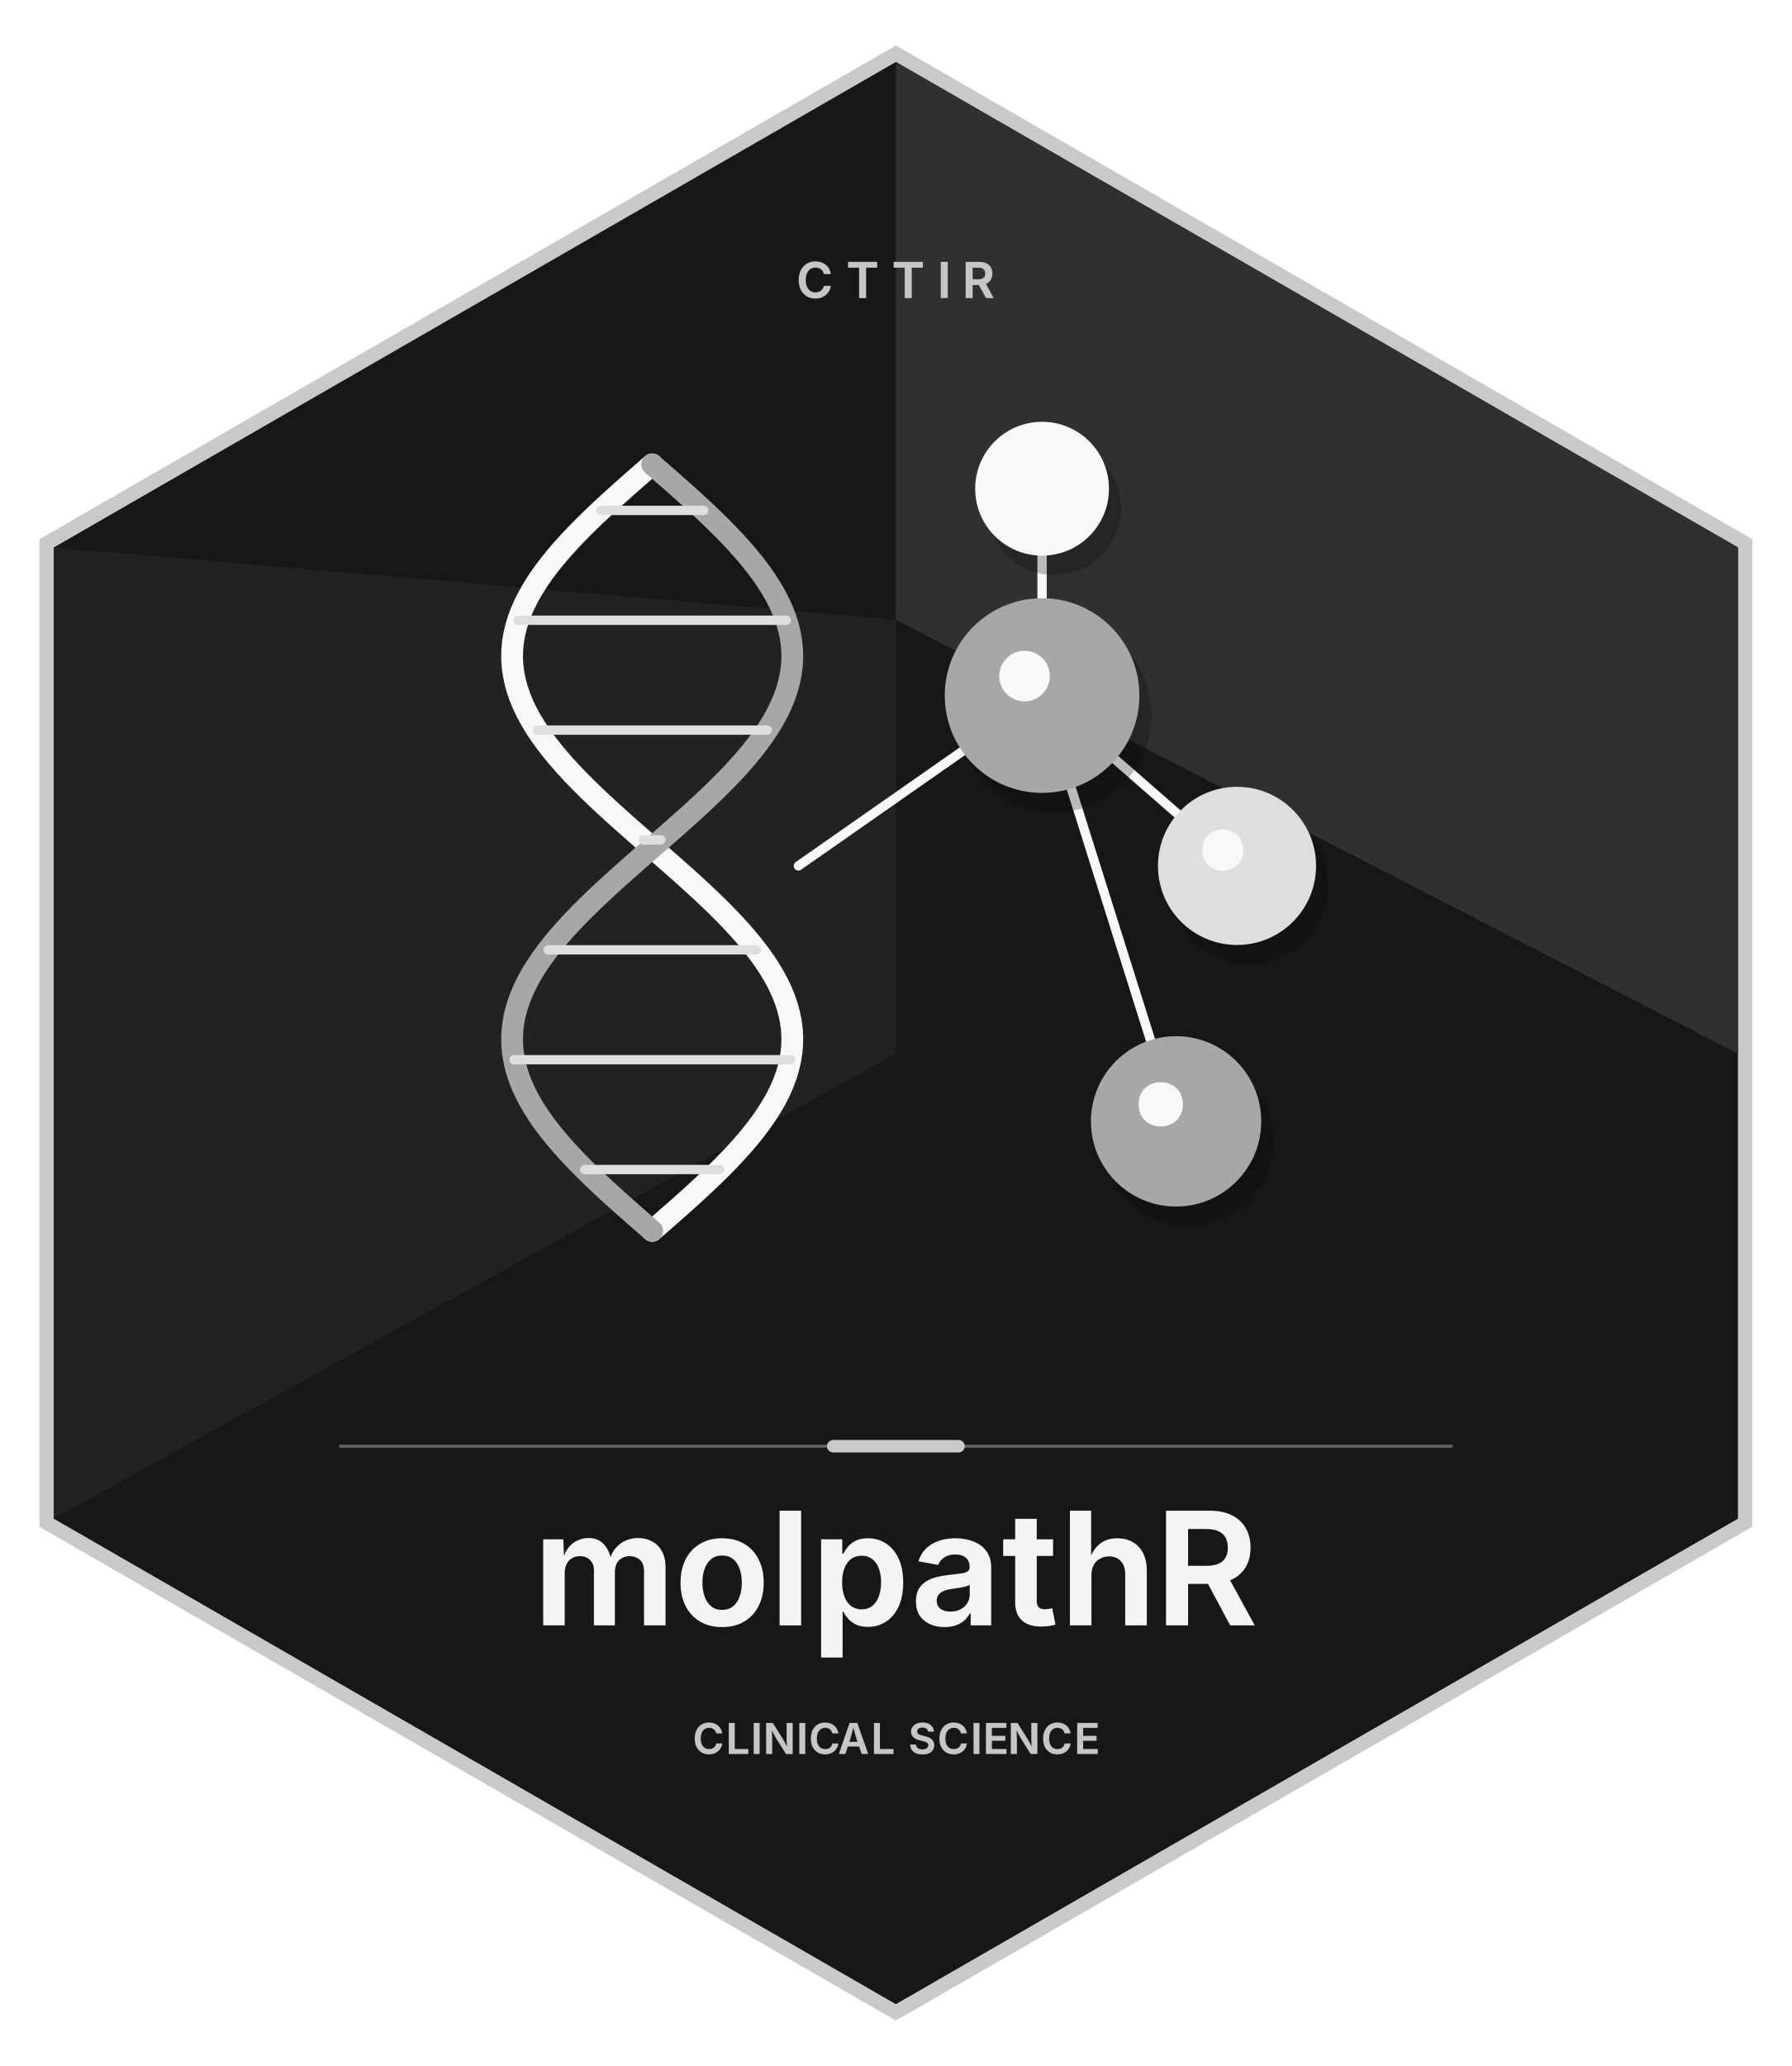
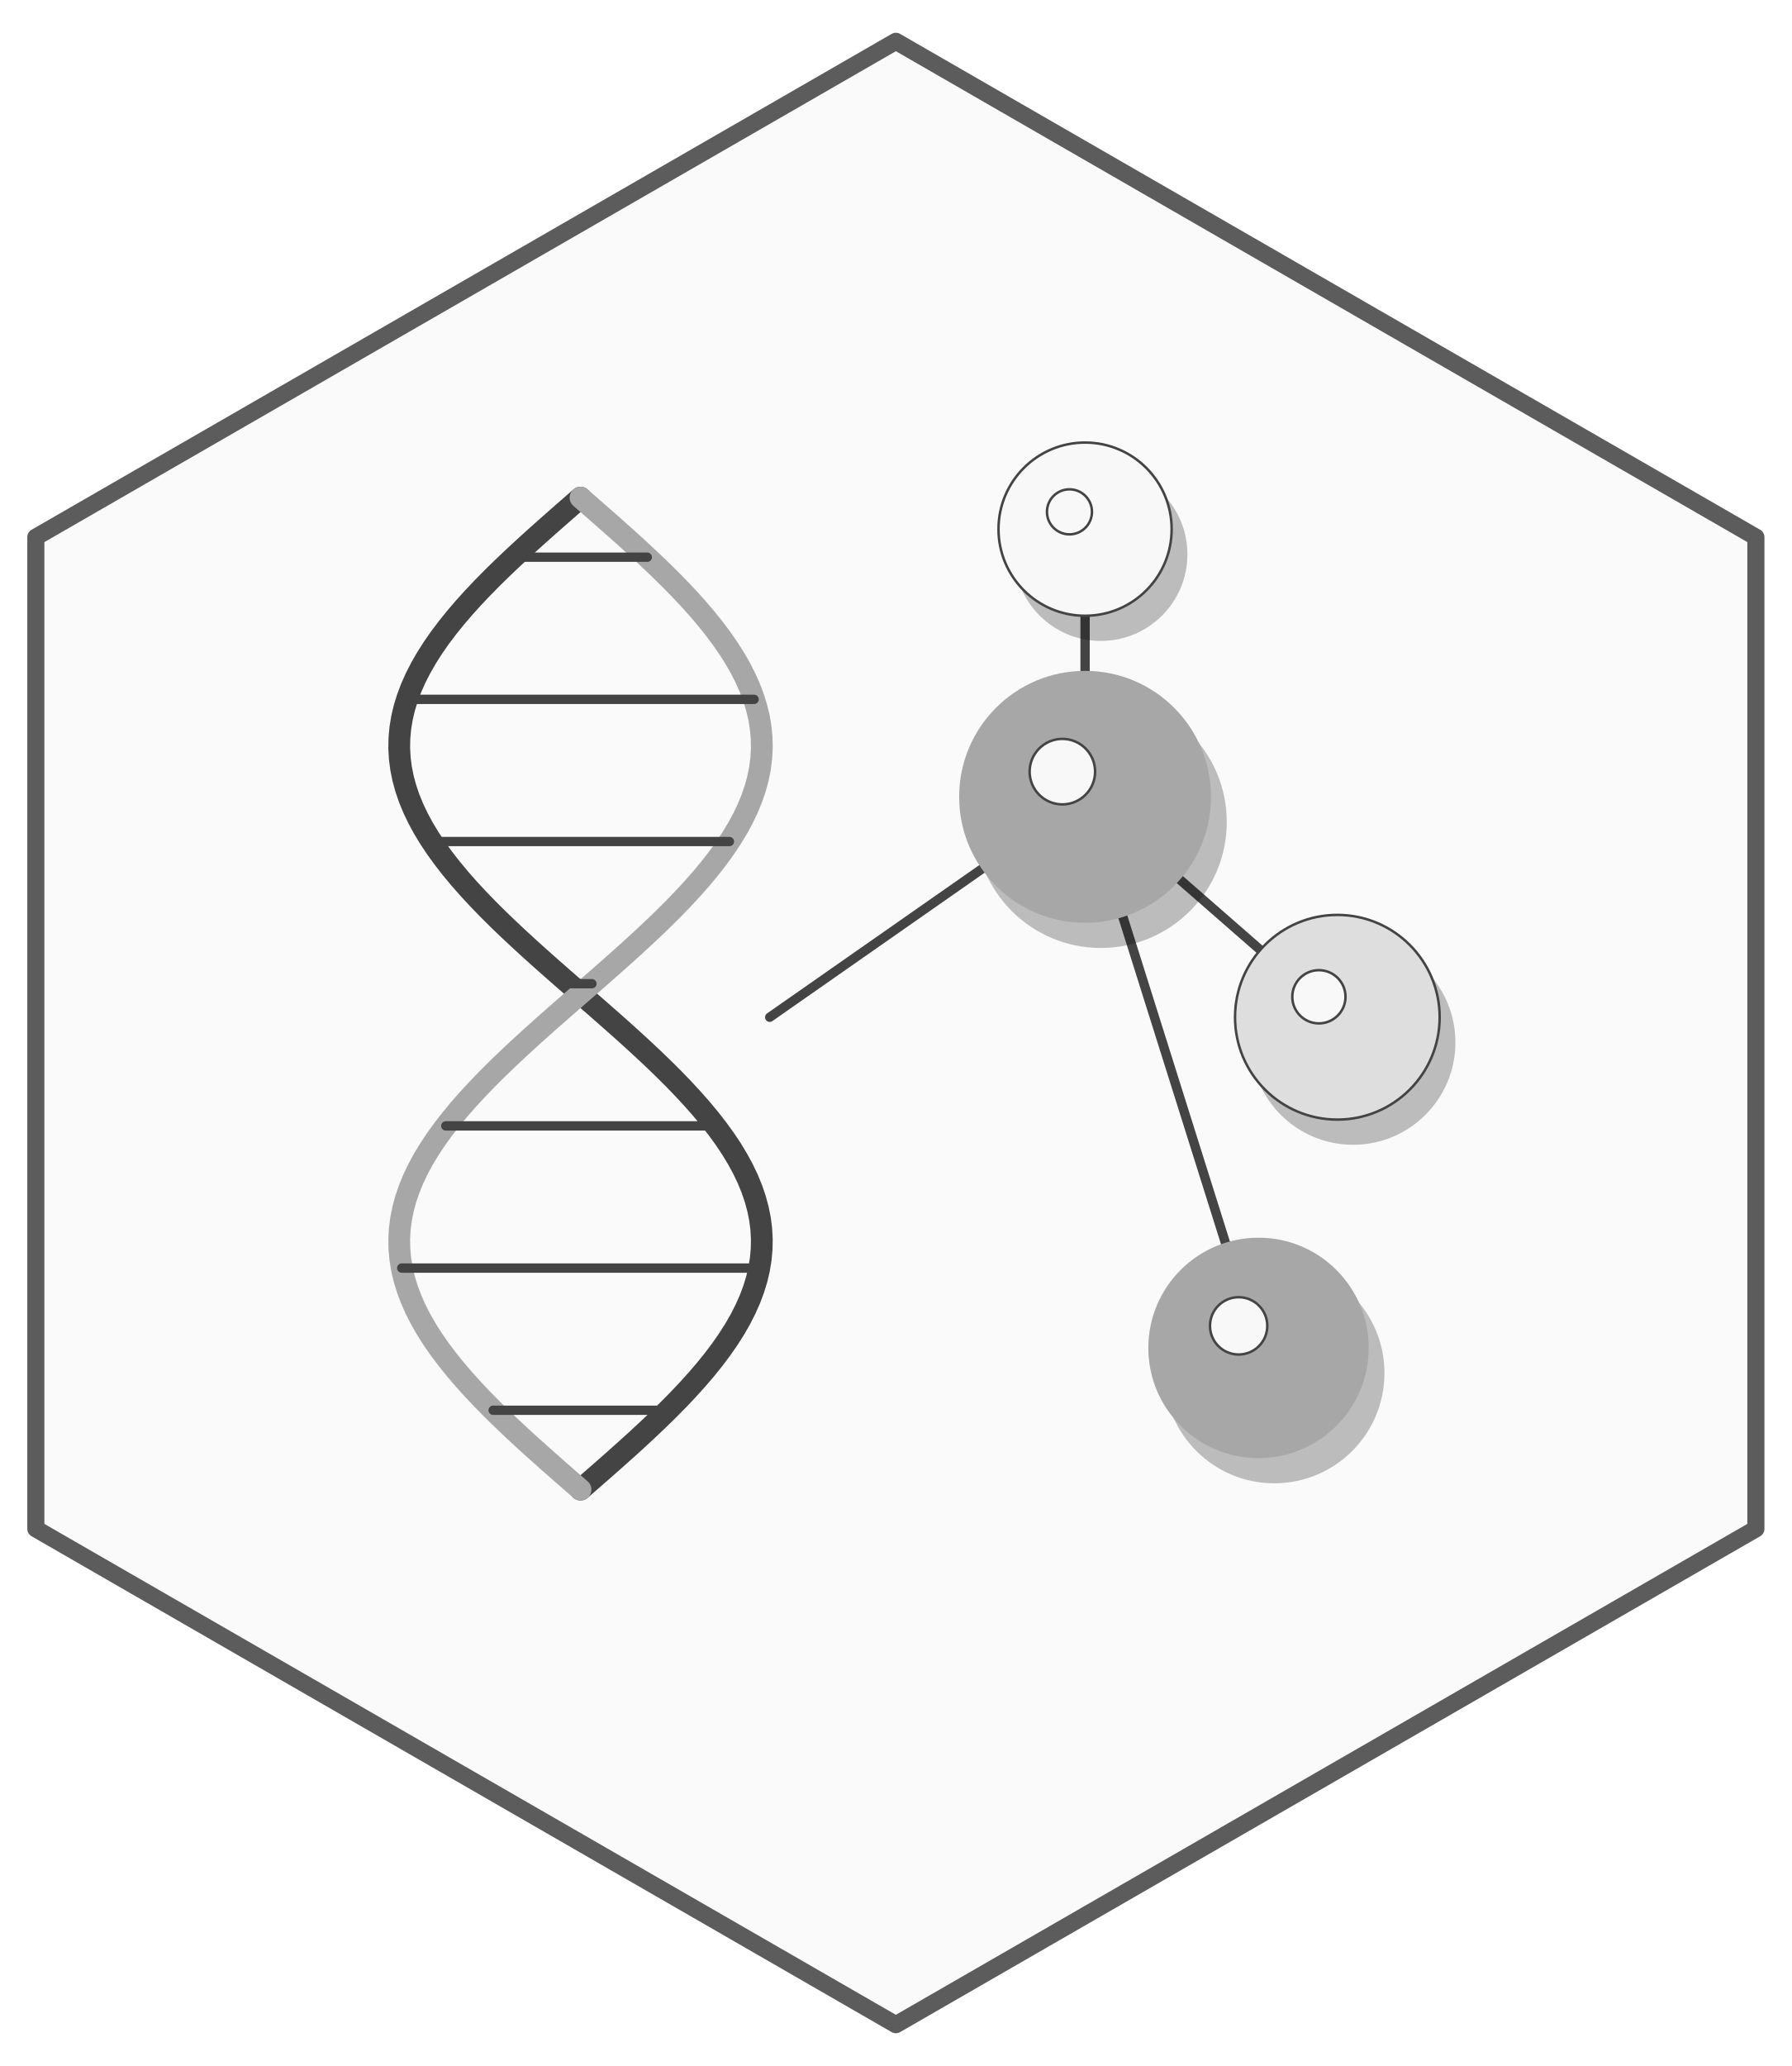
- <svg xmlns="http://www.w3.org/2000/svg" xmlns:xlink="http://www.w3.org/1999/xlink" width="432" height="498" viewBox="0 0 432 498">
-   <defs>
-     <g>
-       <g id="glyph-0-0">
-         <path d="M 4.594 0.125 C 3.832 0.125 3.145 -0.051 2.531 -0.406 C 1.926 -0.758 1.445 -1.27 1.094 -1.938 C 0.75 -2.613 0.578 -3.422 0.578 -4.359 C 0.578 -5.305 0.754 -6.113 1.109 -6.781 C 1.461 -7.445 1.941 -7.957 2.547 -8.312 C 3.148 -8.664 3.832 -8.844 4.594 -8.844 C 5.082 -8.844 5.535 -8.773 5.953 -8.641 C 6.379 -8.504 6.754 -8.301 7.078 -8.031 C 7.41 -7.77 7.68 -7.453 7.891 -7.078 C 8.109 -6.703 8.254 -6.27 8.328 -5.781 L 6.625 -5.781 C 6.582 -6.031 6.504 -6.25 6.391 -6.438 C 6.273 -6.633 6.129 -6.801 5.953 -6.938 C 5.773 -7.07 5.57 -7.176 5.344 -7.25 C 5.125 -7.32 4.891 -7.359 4.641 -7.359 C 4.172 -7.359 3.754 -7.238 3.391 -7 C 3.035 -6.77 2.758 -6.43 2.562 -5.984 C 2.375 -5.547 2.281 -5.004 2.281 -4.359 C 2.281 -3.711 2.379 -3.164 2.578 -2.719 C 2.773 -2.281 3.051 -1.945 3.406 -1.719 C 3.758 -1.488 4.164 -1.375 4.625 -1.375 C 4.883 -1.375 5.125 -1.41 5.344 -1.484 C 5.562 -1.555 5.758 -1.66 5.938 -1.797 C 6.113 -1.93 6.258 -2.094 6.375 -2.281 C 6.5 -2.477 6.586 -2.703 6.641 -2.953 L 8.328 -2.953 C 8.273 -2.535 8.148 -2.141 7.953 -1.766 C 7.766 -1.398 7.508 -1.078 7.188 -0.797 C 6.863 -0.516 6.484 -0.289 6.047 -0.125 C 5.617 0.039 5.133 0.125 4.594 0.125 Z M 4.594 0.125 " />
-       </g>
-       <g id="glyph-0-1">
- </g>
-       <g id="glyph-0-2">
-         <path d="M 0.469 -7.328 L 0.469 -8.734 L 7.5 -8.734 L 7.5 -7.328 L 4.828 -7.328 L 4.828 0 L 3.141 0 L 3.141 -7.328 Z M 0.469 -7.328 " />
-       </g>
-       <g id="glyph-0-3">
-         <path d="M 2.516 -8.734 L 2.516 0 L 0.828 0 L 0.828 -8.734 Z M 2.516 -8.734 " />
-       </g>
-       <g id="glyph-0-4">
-         <path d="M 0.828 0 L 0.828 -8.734 L 4.172 -8.734 C 4.836 -8.734 5.398 -8.613 5.859 -8.375 C 6.316 -8.145 6.664 -7.816 6.906 -7.391 C 7.145 -6.973 7.266 -6.477 7.266 -5.906 C 7.266 -5.344 7.145 -4.852 6.906 -4.438 C 6.664 -4.031 6.312 -3.711 5.844 -3.484 C 5.375 -3.266 4.805 -3.156 4.141 -3.156 L 1.812 -3.156 L 1.812 -4.531 L 3.891 -4.531 C 4.266 -4.531 4.57 -4.582 4.812 -4.688 C 5.062 -4.801 5.242 -4.957 5.359 -5.156 C 5.484 -5.363 5.547 -5.613 5.547 -5.906 C 5.547 -6.219 5.484 -6.477 5.359 -6.688 C 5.242 -6.895 5.062 -7.055 4.812 -7.172 C 4.57 -7.285 4.266 -7.344 3.891 -7.344 L 2.516 -7.344 L 2.516 0 Z M 5.719 0 L 3.594 -3.969 L 5.422 -3.969 L 7.594 0 Z M 5.719 0 " />
-       </g>
-       <g id="glyph-1-0">
-         <path d="M 2.469 0 L 2.469 -20.75 L 7.312 -20.75 L 7.531 -15.672 L 7.156 -15.672 C 7.469 -16.922 7.938 -17.941 8.562 -18.734 C 9.188 -19.523 9.922 -20.109 10.766 -20.484 C 11.609 -20.867 12.484 -21.062 13.391 -21.062 C 14.891 -21.062 16.098 -20.586 17.016 -19.641 C 17.941 -18.703 18.602 -17.281 19 -15.375 L 18.391 -15.375 C 18.68 -16.664 19.176 -17.727 19.875 -18.562 C 20.582 -19.406 21.406 -20.031 22.344 -20.438 C 23.289 -20.852 24.305 -21.062 25.391 -21.062 C 26.629 -21.062 27.75 -20.785 28.75 -20.234 C 29.75 -19.691 30.535 -18.895 31.109 -17.844 C 31.68 -16.789 31.969 -15.504 31.969 -13.984 L 31.969 0 L 26.781 0 L 26.781 -13.078 C 26.781 -14.316 26.441 -15.227 25.766 -15.812 C 25.098 -16.395 24.289 -16.688 23.344 -16.688 C 22.602 -16.688 21.961 -16.523 21.422 -16.203 C 20.879 -15.891 20.461 -15.445 20.172 -14.875 C 19.891 -14.312 19.75 -13.648 19.75 -12.891 L 19.75 0 L 14.703 0 L 14.703 -13.266 C 14.703 -14.305 14.391 -15.133 13.766 -15.75 C 13.141 -16.375 12.332 -16.688 11.344 -16.688 C 10.656 -16.688 10.031 -16.531 9.469 -16.219 C 8.914 -15.906 8.473 -15.445 8.141 -14.844 C 7.816 -14.25 7.656 -13.516 7.656 -12.641 L 7.656 0 Z M 2.469 0 " />
-       </g>
-       <g id="glyph-1-1">
-         <path d="M 11.609 0.406 C 9.555 0.406 7.781 -0.035 6.281 -0.922 C 4.781 -1.816 3.617 -3.066 2.797 -4.672 C 1.984 -6.285 1.578 -8.156 1.578 -10.281 C 1.578 -12.414 1.984 -14.289 2.797 -15.906 C 3.617 -17.52 4.781 -18.77 6.281 -19.656 C 7.781 -20.551 9.555 -21 11.609 -21 C 13.672 -21 15.445 -20.551 16.938 -19.656 C 18.438 -18.77 19.594 -17.52 20.406 -15.906 C 21.227 -14.289 21.641 -12.414 21.641 -10.281 C 21.641 -8.156 21.227 -6.285 20.406 -4.672 C 19.594 -3.066 18.438 -1.816 16.938 -0.922 C 15.445 -0.035 13.672 0.406 11.609 0.406 Z M 11.609 -3.734 C 12.66 -3.734 13.539 -4.02 14.25 -4.594 C 14.957 -5.176 15.484 -5.961 15.828 -6.953 C 16.18 -7.941 16.359 -9.055 16.359 -10.297 C 16.359 -11.535 16.18 -12.648 15.828 -13.641 C 15.484 -14.629 14.957 -15.41 14.25 -15.984 C 13.539 -16.555 12.66 -16.844 11.609 -16.844 C 10.547 -16.844 9.664 -16.555 8.969 -15.984 C 8.27 -15.41 7.742 -14.629 7.391 -13.641 C 7.035 -12.66 6.859 -11.547 6.859 -10.297 C 6.859 -9.055 7.035 -7.941 7.391 -6.953 C 7.742 -5.961 8.27 -5.176 8.969 -4.594 C 9.664 -4.02 10.547 -3.734 11.609 -3.734 Z M 11.609 -3.734 " />
-       </g>
-       <g id="glyph-1-2">
-         <path d="M 7.656 -27.641 L 7.656 0 L 2.469 0 L 2.469 -27.641 Z M 7.656 -27.641 " />
-       </g>
-       <g id="glyph-1-3">
-         <path d="M 2.469 7.75 L 2.469 -20.75 L 7.578 -20.75 L 7.578 -17.281 L 7.844 -17.281 C 8.094 -17.812 8.453 -18.363 8.922 -18.938 C 9.391 -19.508 10.016 -19.992 10.797 -20.391 C 11.578 -20.797 12.57 -21 13.781 -21 C 15.352 -21 16.773 -20.598 18.047 -19.797 C 19.328 -18.992 20.348 -17.801 21.109 -16.219 C 21.879 -14.633 22.266 -12.672 22.266 -10.328 C 22.266 -8.047 21.895 -6.109 21.156 -4.516 C 20.414 -2.93 19.398 -1.723 18.109 -0.891 C 16.828 -0.055 15.375 0.359 13.75 0.359 C 12.602 0.359 11.633 0.164 10.844 -0.219 C 10.062 -0.613 9.43 -1.094 8.953 -1.656 C 8.473 -2.219 8.102 -2.766 7.844 -3.297 L 7.656 -3.297 L 7.656 7.75 Z M 12.25 -3.859 C 13.27 -3.859 14.125 -4.133 14.812 -4.688 C 15.508 -5.25 16.035 -6.02 16.391 -7 C 16.754 -7.988 16.938 -9.109 16.938 -10.359 C 16.938 -11.609 16.758 -12.719 16.406 -13.688 C 16.062 -14.656 15.535 -15.414 14.828 -15.969 C 14.129 -16.52 13.27 -16.797 12.25 -16.797 C 11.25 -16.797 10.395 -16.531 9.688 -16 C 8.988 -15.469 8.457 -14.723 8.094 -13.766 C 7.727 -12.805 7.547 -11.672 7.547 -10.359 C 7.547 -9.055 7.727 -7.922 8.094 -6.953 C 8.457 -5.984 8.992 -5.223 9.703 -4.672 C 10.41 -4.129 11.258 -3.859 12.25 -3.859 Z M 12.25 -3.859 " />
-       </g>
-       <g id="glyph-1-4">
-         <path d="M 8.25 0.406 C 6.945 0.406 5.77 0.172 4.719 -0.297 C 3.664 -0.766 2.836 -1.457 2.234 -2.375 C 1.641 -3.301 1.344 -4.445 1.344 -5.812 C 1.344 -6.988 1.555 -7.957 1.984 -8.719 C 2.422 -9.488 3.008 -10.109 3.75 -10.578 C 4.488 -11.047 5.328 -11.395 6.266 -11.625 C 7.211 -11.863 8.191 -12.039 9.203 -12.156 C 10.398 -12.281 11.367 -12.395 12.109 -12.5 C 12.859 -12.602 13.406 -12.766 13.75 -12.984 C 14.102 -13.211 14.281 -13.555 14.281 -14.016 L 14.281 -14.109 C 14.281 -14.734 14.145 -15.27 13.875 -15.719 C 13.613 -16.164 13.227 -16.504 12.719 -16.734 C 12.219 -16.973 11.594 -17.094 10.844 -17.094 C 10.082 -17.094 9.422 -16.973 8.859 -16.734 C 8.305 -16.504 7.848 -16.195 7.484 -15.812 C 7.129 -15.438 6.875 -15.023 6.719 -14.578 L 1.938 -15.453 C 2.312 -16.68 2.922 -17.703 3.766 -18.516 C 4.609 -19.336 5.629 -19.957 6.828 -20.375 C 8.035 -20.789 9.375 -21 10.844 -21 C 11.883 -21 12.914 -20.875 13.938 -20.625 C 14.957 -20.383 15.883 -19.988 16.719 -19.438 C 17.562 -18.883 18.234 -18.156 18.734 -17.25 C 19.234 -16.352 19.484 -15.242 19.484 -13.922 L 19.484 0 L 14.531 0 L 14.531 -2.875 L 14.344 -2.875 C 14.02 -2.258 13.582 -1.703 13.031 -1.203 C 12.477 -0.711 11.805 -0.32 11.016 -0.031 C 10.223 0.258 9.301 0.406 8.25 0.406 Z M 9.672 -3.328 C 10.609 -3.328 11.422 -3.508 12.109 -3.875 C 12.805 -4.25 13.348 -4.75 13.734 -5.375 C 14.117 -6 14.312 -6.68 14.312 -7.422 L 14.312 -9.781 C 14.145 -9.656 13.883 -9.539 13.531 -9.438 C 13.176 -9.332 12.781 -9.238 12.344 -9.156 C 11.914 -9.07 11.488 -9 11.062 -8.938 C 10.633 -8.875 10.27 -8.828 9.969 -8.797 C 9.258 -8.691 8.633 -8.531 8.094 -8.312 C 7.551 -8.094 7.125 -7.789 6.812 -7.406 C 6.5 -7.02 6.344 -6.523 6.344 -5.922 C 6.344 -5.359 6.484 -4.883 6.766 -4.5 C 7.055 -4.113 7.453 -3.82 7.953 -3.625 C 8.453 -3.426 9.023 -3.328 9.672 -3.328 Z M 9.672 -3.328 " />
-       </g>
-       <g id="glyph-1-5">
-         <path d="M 12.406 -20.75 L 12.406 -16.734 L 0.375 -16.734 L 0.375 -20.75 Z M 3.266 -25.688 L 8.469 -25.688 L 8.469 -5.953 C 8.469 -5.254 8.617 -4.734 8.922 -4.391 C 9.234 -4.055 9.742 -3.891 10.453 -3.891 C 10.66 -3.891 10.953 -3.914 11.328 -3.969 C 11.703 -4.031 11.992 -4.086 12.203 -4.141 L 12.984 -0.188 C 12.398 -0.008 11.816 0.109 11.234 0.172 C 10.66 0.242 10.109 0.281 9.578 0.281 C 7.535 0.281 5.973 -0.211 4.891 -1.203 C 3.805 -2.203 3.266 -3.641 3.266 -5.516 Z M 3.266 -25.688 " />
-       </g>
-       <g id="glyph-1-6">
-         <path d="M 7.656 -12.078 L 7.656 0 L 2.469 0 L 2.469 -27.641 L 7.578 -27.641 L 7.578 -15.594 L 7.109 -15.594 C 7.66 -17.352 8.492 -18.691 9.609 -19.609 C 10.734 -20.535 12.156 -21 13.875 -21 C 15.312 -21 16.562 -20.691 17.625 -20.078 C 18.688 -19.461 19.516 -18.57 20.109 -17.406 C 20.703 -16.238 21 -14.832 21 -13.188 L 21 0 L 15.797 0 L 15.797 -12.344 C 15.797 -13.676 15.445 -14.723 14.75 -15.484 C 14.062 -16.242 13.109 -16.625 11.891 -16.625 C 11.078 -16.625 10.348 -16.441 9.703 -16.078 C 9.055 -15.723 8.551 -15.207 8.188 -14.531 C 7.832 -13.863 7.656 -13.047 7.656 -12.078 Z M 7.656 -12.078 " />
-       </g>
-       <g id="glyph-1-7">
-         <path d="M 2.641 0 L 2.641 -27.641 L 13.219 -27.641 C 15.312 -27.641 17.086 -27.27 18.547 -26.531 C 20.016 -25.789 21.125 -24.75 21.875 -23.406 C 22.633 -22.07 23.016 -20.508 23.016 -18.719 C 23.016 -16.926 22.629 -15.375 21.859 -14.062 C 21.086 -12.758 19.969 -11.754 18.5 -11.047 C 17.031 -10.348 15.227 -10 13.094 -10 L 5.75 -10 L 5.75 -14.359 L 12.328 -14.359 C 13.523 -14.359 14.508 -14.523 15.281 -14.859 C 16.051 -15.191 16.617 -15.68 16.984 -16.328 C 17.359 -16.984 17.547 -17.781 17.547 -18.719 C 17.547 -19.688 17.359 -20.504 16.984 -21.172 C 16.617 -21.836 16.051 -22.348 15.281 -22.703 C 14.508 -23.055 13.516 -23.234 12.297 -23.234 L 7.953 -23.234 L 7.953 0 Z M 18.109 0 L 11.391 -12.562 L 17.156 -12.562 L 24.031 0 Z M 18.109 0 " />
-       </g>
-       <g id="glyph-2-0">
-         <path d="M 3.953 0.094 C 3.285 0.094 2.691 -0.055 2.172 -0.359 C 1.648 -0.66 1.238 -1.098 0.938 -1.672 C 0.645 -2.242 0.5 -2.93 0.5 -3.734 C 0.5 -4.547 0.648 -5.238 0.953 -5.812 C 1.254 -6.395 1.664 -6.836 2.188 -7.141 C 2.707 -7.441 3.297 -7.594 3.953 -7.594 C 4.367 -7.594 4.754 -7.531 5.109 -7.406 C 5.473 -7.289 5.797 -7.117 6.078 -6.891 C 6.359 -6.672 6.586 -6.395 6.766 -6.062 C 6.953 -5.738 7.078 -5.375 7.141 -4.969 L 5.688 -4.969 C 5.645 -5.176 5.57 -5.363 5.469 -5.531 C 5.375 -5.695 5.25 -5.836 5.094 -5.953 C 4.945 -6.066 4.773 -6.156 4.578 -6.219 C 4.391 -6.281 4.191 -6.312 3.984 -6.312 C 3.578 -6.312 3.219 -6.207 2.906 -6 C 2.602 -5.801 2.367 -5.508 2.203 -5.125 C 2.035 -4.75 1.953 -4.285 1.953 -3.734 C 1.953 -3.18 2.035 -2.711 2.203 -2.328 C 2.379 -1.953 2.617 -1.664 2.922 -1.469 C 3.223 -1.281 3.57 -1.188 3.969 -1.188 C 4.188 -1.188 4.391 -1.211 4.578 -1.266 C 4.766 -1.328 4.938 -1.414 5.094 -1.531 C 5.25 -1.645 5.375 -1.785 5.469 -1.953 C 5.57 -2.117 5.645 -2.312 5.688 -2.531 L 7.141 -2.531 C 7.098 -2.176 6.992 -1.836 6.828 -1.516 C 6.66 -1.203 6.438 -0.922 6.156 -0.672 C 5.883 -0.43 5.562 -0.242 5.188 -0.109 C 4.82 0.023 4.41 0.094 3.953 0.094 Z M 3.953 0.094 " />
-       </g>
-       <g id="glyph-2-1">
-         <path d="M 0.719 0 L 0.719 -7.484 L 2.156 -7.484 L 2.156 -1.203 L 5.422 -1.203 L 5.422 0 Z M 0.719 0 " />
-       </g>
-       <g id="glyph-2-2">
-         <path d="M 2.156 -7.484 L 2.156 0 L 0.719 0 L 0.719 -7.484 Z M 2.156 -7.484 " />
-       </g>
-       <g id="glyph-2-3">
-         <path d="M 0.719 0 L 0.719 -7.484 L 2.328 -7.484 L 4.812 -3.531 C 4.926 -3.352 5.039 -3.148 5.156 -2.922 C 5.281 -2.703 5.406 -2.457 5.531 -2.188 C 5.664 -1.914 5.797 -1.609 5.922 -1.266 L 5.781 -1.266 C 5.75 -1.547 5.723 -1.836 5.703 -2.141 C 5.691 -2.453 5.68 -2.742 5.672 -3.016 C 5.66 -3.297 5.656 -3.535 5.656 -3.734 L 5.656 -7.484 L 7.125 -7.484 L 7.125 0 L 5.5 0 L 3.25 -3.578 C 3.102 -3.828 2.961 -4.066 2.828 -4.297 C 2.691 -4.535 2.551 -4.801 2.406 -5.094 C 2.258 -5.395 2.082 -5.75 1.875 -6.156 L 2.062 -6.156 C 2.082 -5.789 2.102 -5.441 2.125 -5.109 C 2.145 -4.785 2.16 -4.488 2.172 -4.219 C 2.18 -3.957 2.188 -3.742 2.188 -3.578 L 2.188 0 Z M 0.719 0 " />
-       </g>
-       <g id="glyph-2-4">
-         <path d="M 0.25 0 L 2.828 -7.484 L 4.703 -7.484 L 7.344 0 L 5.75 0 L 4.484 -3.75 C 4.348 -4.188 4.207 -4.672 4.062 -5.203 C 3.914 -5.734 3.758 -6.32 3.594 -6.969 L 3.906 -6.969 C 3.738 -6.32 3.586 -5.727 3.453 -5.188 C 3.316 -4.656 3.18 -4.176 3.047 -3.75 L 1.828 0 Z M 1.812 -1.797 L 1.812 -2.938 L 5.781 -2.938 L 5.781 -1.797 Z M 1.812 -1.797 " />
-       </g>
-       <g id="glyph-2-5">
- </g>
-       <g id="glyph-2-6">
-         <path d="M 3.406 0.109 C 2.812 0.109 2.297 0.02 1.859 -0.156 C 1.43 -0.344 1.094 -0.613 0.844 -0.969 C 0.602 -1.32 0.473 -1.754 0.453 -2.266 L 1.859 -2.266 C 1.879 -2.004 1.957 -1.785 2.094 -1.609 C 2.227 -1.441 2.406 -1.316 2.625 -1.234 C 2.852 -1.148 3.109 -1.109 3.391 -1.109 C 3.672 -1.109 3.914 -1.148 4.125 -1.234 C 4.344 -1.316 4.516 -1.438 4.641 -1.594 C 4.766 -1.75 4.828 -1.926 4.828 -2.125 C 4.828 -2.312 4.77 -2.461 4.656 -2.578 C 4.551 -2.703 4.398 -2.805 4.203 -2.891 C 4.004 -2.973 3.77 -3.051 3.5 -3.125 L 2.672 -3.328 C 2.035 -3.484 1.539 -3.727 1.188 -4.062 C 0.832 -4.395 0.656 -4.828 0.656 -5.359 C 0.656 -5.805 0.773 -6.195 1.016 -6.531 C 1.254 -6.863 1.582 -7.125 2 -7.312 C 2.426 -7.5 2.906 -7.594 3.438 -7.594 C 3.977 -7.594 4.453 -7.5 4.859 -7.312 C 5.266 -7.125 5.582 -6.863 5.812 -6.531 C 6.039 -6.195 6.16 -5.816 6.172 -5.391 L 4.781 -5.391 C 4.738 -5.703 4.598 -5.941 4.359 -6.109 C 4.117 -6.285 3.801 -6.375 3.406 -6.375 C 3.145 -6.375 2.914 -6.332 2.719 -6.25 C 2.52 -6.176 2.367 -6.066 2.266 -5.922 C 2.172 -5.785 2.125 -5.629 2.125 -5.453 C 2.125 -5.254 2.18 -5.086 2.297 -4.953 C 2.422 -4.828 2.578 -4.723 2.766 -4.641 C 2.953 -4.566 3.148 -4.504 3.359 -4.453 L 4.047 -4.281 C 4.336 -4.219 4.617 -4.129 4.891 -4.016 C 5.16 -3.898 5.395 -3.754 5.594 -3.578 C 5.801 -3.398 5.961 -3.191 6.078 -2.953 C 6.203 -2.711 6.266 -2.43 6.266 -2.109 C 6.266 -1.672 6.148 -1.281 5.922 -0.938 C 5.703 -0.602 5.379 -0.344 4.953 -0.156 C 4.523 0.02 4.008 0.109 3.406 0.109 Z M 3.406 0.109 " />
-       </g>
-       <g id="glyph-2-7">
-         <path d="M 0.719 0 L 0.719 -7.484 L 5.656 -7.484 L 5.656 -6.297 L 2.156 -6.297 L 2.156 -4.375 L 5.391 -4.375 L 5.391 -3.188 L 2.156 -3.188 L 2.156 -1.203 L 5.672 -1.203 L 5.672 0 Z M 0.719 0 " />
-       </g>
-     </g>
-   </defs>
-   <path fill-rule="nonzero" fill="rgb(100%, 100%, 100%)" fill-opacity="1" d="M 216 4.98 L 427.68 126.988 L 427.68 371.012 L 216 493.02 L 4.32 371.012 L 4.32 126.988 Z M 216 4.98 " />
-   <path fill-rule="nonzero" fill="rgb(78.824%, 78.824%, 78.824%)" fill-opacity="1" d="M 216 10.957 L 422.496 129.977 L 422.496 368.023 L 216 487.043 L 9.504 368.023 L 9.504 129.977 Z M 216 10.957 " />
-   <path fill-rule="nonzero" fill="rgb(9.02%, 9.02%, 9.02%)" fill-opacity="1" d="M 216 14.941 L 419.039 131.969 L 419.039 366.031 L 216 483.059 L 12.961 366.031 L 12.961 131.969 Z M 216 14.941 " />
-   <path fill-rule="nonzero" fill="rgb(18.824%, 18.824%, 18.824%)" fill-opacity="1" d="M 216 14.941 L 419.039 131.969 L 419.039 253.98 L 216 149.398 Z M 216 14.941 " />
-   <path fill-rule="nonzero" fill="rgb(13.333%, 13.333%, 13.333%)" fill-opacity="1" d="M 12.961 366.031 L 216 253.98 L 216 149.398 L 12.961 131.969 Z M 12.961 366.031 " />
-   <path fill-rule="nonzero" fill="rgb(9.02%, 9.02%, 9.02%)" fill-opacity="1" d="M 12.961 366.031 L 216 308.762 L 419.039 366.031 L 216 483.059 Z M 12.961 366.031 " />
-   <g fill="rgb(77.647%, 77.647%, 77.647%)" fill-opacity="1">
-     <use xlink:href="#glyph-0-0" x="192" y="71.852" />
-     <use xlink:href="#glyph-0-1" x="201" y="71.852" />
-     <use xlink:href="#glyph-0-2" x="204" y="71.852" />
-     <use xlink:href="#glyph-0-1" x="212" y="71.852" />
-     <use xlink:href="#glyph-0-2" x="215" y="71.852" />
-     <use xlink:href="#glyph-0-1" x="223" y="71.852" />
-     <use xlink:href="#glyph-0-3" x="226" y="71.852" />
-     <use xlink:href="#glyph-0-1" x="229" y="71.852" />
-     <use xlink:href="#glyph-0-4" x="232" y="71.852" />
-   </g>
-   <path fill="none" stroke-width="0.75" stroke-linecap="round" stroke-linejoin="round" stroke="rgb(78.824%, 78.824%, 78.824%)" stroke-opacity="0.42" stroke-miterlimit="10" d="M 82.078 348.602 L 349.922 348.602 " />
-   <path fill="none" stroke-width="3" stroke-linecap="round" stroke-linejoin="round" stroke="rgb(78.824%, 78.824%, 78.824%)" stroke-opacity="1" stroke-miterlimit="10" d="M 200.879 348.602 L 231.121 348.602 " />
-   <g fill="rgb(95.686%, 95.686%, 95.686%)" fill-opacity="1">
-     <use xlink:href="#glyph-1-0" x="128.5" y="391.793" />
-     <use xlink:href="#glyph-1-1" x="162.5" y="391.793" />
-     <use xlink:href="#glyph-1-2" x="185.5" y="391.793" />
-     <use xlink:href="#glyph-1-3" x="195.5" y="391.793" />
-     <use xlink:href="#glyph-1-4" x="219.5" y="391.793" />
-     <use xlink:href="#glyph-1-5" x="241.5" y="391.793" />
-     <use xlink:href="#glyph-1-6" x="255.5" y="391.793" />
-     <use xlink:href="#glyph-1-7" x="278.5" y="391.793" />
-   </g>
-   <g fill="rgb(77.647%, 77.647%, 77.647%)" fill-opacity="1">
-     <use xlink:href="#glyph-2-0" x="167" y="422.794" />
-     <use xlink:href="#glyph-2-1" x="175" y="422.794" />
-     <use xlink:href="#glyph-2-2" x="181" y="422.794" />
-     <use xlink:href="#glyph-2-3" x="184" y="422.794" />
-     <use xlink:href="#glyph-2-2" x="192" y="422.794" />
-     <use xlink:href="#glyph-2-0" x="195" y="422.794" />
-     <use xlink:href="#glyph-2-4" x="202" y="422.794" />
-     <use xlink:href="#glyph-2-1" x="210" y="422.794" />
-     <use xlink:href="#glyph-2-5" x="216" y="422.794" />
-     <use xlink:href="#glyph-2-6" x="219" y="422.794" />
-     <use xlink:href="#glyph-2-0" x="226" y="422.794" />
-     <use xlink:href="#glyph-2-2" x="234" y="422.794" />
-     <use xlink:href="#glyph-2-7" x="237" y="422.794" />
-     <use xlink:href="#glyph-2-3" x="243" y="422.794" />
-     <use xlink:href="#glyph-2-0" x="251" y="422.794" />
-     <use xlink:href="#glyph-2-7" x="259" y="422.794" />
-   </g>
-   <path fill="none" stroke-width="5.25" stroke-linecap="round" stroke-linejoin="round" stroke="rgb(97.255%, 97.255%, 97.255%)" stroke-opacity="1" stroke-miterlimit="10" d="M 157.246 296.699 L 159.391 294.832 L 161.523 292.965 L 163.641 291.102 L 165.73 289.234 L 167.789 287.367 L 169.805 285.5 L 171.766 283.633 L 173.672 281.77 L 175.512 279.902 L 177.277 278.035 L 178.965 276.168 L 180.559 274.305 L 182.062 272.438 L 183.469 270.57 L 184.766 268.703 L 185.953 266.84 L 187.027 264.973 L 187.977 263.105 L 188.805 261.238 L 189.508 259.375 L 190.078 257.508 L 190.516 255.641 L 190.82 253.773 L 190.992 251.906 L 191.027 250.043 L 190.926 248.176 L 190.688 246.309 L 190.312 244.441 L 189.809 242.578 L 189.172 240.711 L 188.406 238.844 L 187.516 236.977 L 186.504 235.113 L 185.375 233.246 L 184.129 231.379 L 182.777 229.512 L 181.324 227.648 L 179.773 225.781 L 178.133 223.914 L 176.406 222.047 L 174.602 220.18 L 172.727 218.316 L 170.793 216.449 L 168.801 214.582 L 166.766 212.715 L 164.691 210.852 L 162.586 208.984 L 160.461 207.117 L 158.32 205.25 L 156.176 203.387 L 154.035 201.52 L 151.91 199.652 L 149.805 197.785 L 147.73 195.922 L 145.695 194.055 L 143.703 192.188 L 141.77 190.32 L 139.895 188.453 L 138.09 186.59 L 136.363 184.723 L 134.723 182.855 L 133.172 180.988 L 131.719 179.125 L 130.367 177.258 L 129.121 175.391 L 127.992 173.523 L 126.98 171.66 L 126.09 169.793 L 125.324 167.926 L 124.688 166.059 L 124.184 164.195 L 123.809 162.328 L 123.57 160.461 L 123.469 158.594 L 123.504 156.727 L 123.672 154.863 L 123.98 152.996 L 124.418 151.129 L 124.988 149.262 L 125.691 147.398 L 126.52 145.531 L 127.469 143.664 L 128.543 141.797 L 129.73 139.934 L 131.027 138.066 L 132.434 136.199 L 133.934 134.332 L 135.531 132.469 L 137.219 130.602 L 138.984 128.734 L 140.824 126.867 L 142.727 125 L 144.691 123.137 L 146.707 121.27 L 148.762 119.402 L 150.855 117.535 L 152.973 115.672 L 155.105 113.805 L 157.246 111.938 " />
-   <path fill="none" stroke-width="5.25" stroke-linecap="round" stroke-linejoin="round" stroke="rgb(65.49%, 65.49%, 65.49%)" stroke-opacity="1" stroke-miterlimit="10" d="M 157.246 296.699 L 155.105 294.832 L 152.973 292.965 L 150.855 291.102 L 148.762 289.234 L 146.707 287.367 L 144.691 285.5 L 142.727 283.633 L 140.824 281.77 L 138.984 279.902 L 137.219 278.035 L 135.531 276.168 L 133.934 274.305 L 132.434 272.438 L 131.027 270.57 L 129.73 268.703 L 128.543 266.84 L 127.469 264.973 L 126.52 263.105 L 125.691 261.238 L 124.988 259.375 L 124.418 257.508 L 123.98 255.641 L 123.672 253.773 L 123.504 251.906 L 123.469 250.043 L 123.57 248.176 L 123.809 246.309 L 124.184 244.441 L 124.688 242.578 L 125.324 240.711 L 126.09 238.844 L 126.98 236.977 L 127.992 235.113 L 129.121 233.246 L 130.367 231.379 L 131.719 229.512 L 133.172 227.648 L 134.723 225.781 L 136.363 223.914 L 138.09 222.047 L 139.895 220.18 L 141.77 218.316 L 143.703 216.449 L 145.695 214.582 L 147.73 212.715 L 149.805 210.852 L 151.91 208.984 L 154.035 207.117 L 156.176 205.25 L 158.32 203.387 L 160.461 201.52 L 162.586 199.652 L 164.691 197.785 L 166.766 195.922 L 168.801 194.055 L 170.793 192.188 L 172.727 190.32 L 174.602 188.453 L 176.406 186.59 L 178.133 184.723 L 179.773 182.855 L 181.324 180.988 L 182.777 179.125 L 184.129 177.258 L 185.375 175.391 L 186.504 173.523 L 187.516 171.66 L 188.406 169.793 L 189.172 167.926 L 189.809 166.059 L 190.312 164.195 L 190.688 162.328 L 190.926 160.461 L 191.027 158.594 L 190.992 156.727 L 190.82 154.863 L 190.516 152.996 L 190.078 151.129 L 189.508 149.262 L 188.805 147.398 L 187.977 145.531 L 187.027 143.664 L 185.953 141.797 L 184.766 139.934 L 183.469 138.066 L 182.062 136.199 L 180.559 134.332 L 178.965 132.469 L 177.277 130.602 L 175.512 128.734 L 173.672 126.867 L 171.766 125 L 169.805 123.137 L 167.789 121.27 L 165.73 119.402 L 163.641 117.535 L 161.523 115.672 L 159.391 113.805 L 157.246 111.938 " />
-   <path fill="none" stroke-width="2.25" stroke-linecap="round" stroke-linejoin="round" stroke="rgb(87.059%, 87.059%, 87.059%)" stroke-opacity="1" stroke-miterlimit="10" d="M 140.973 281.918 L 173.523 281.918 " />
-   <path fill="none" stroke-width="2.25" stroke-linecap="round" stroke-linejoin="round" stroke="rgb(87.059%, 87.059%, 87.059%)" stroke-opacity="1" stroke-miterlimit="10" d="M 123.938 255.434 L 190.559 255.434 " />
-   <path fill="none" stroke-width="2.25" stroke-linecap="round" stroke-linejoin="round" stroke="rgb(87.059%, 87.059%, 87.059%)" stroke-opacity="1" stroke-miterlimit="10" d="M 132.145 228.953 L 182.352 228.953 " />
-   <path fill="none" stroke-width="2.25" stroke-linecap="round" stroke-linejoin="round" stroke="rgb(87.059%, 87.059%, 87.059%)" stroke-opacity="1" stroke-miterlimit="10" d="M 159.371 202.469 L 155.125 202.469 " />
-   <path fill="none" stroke-width="2.25" stroke-linecap="round" stroke-linejoin="round" stroke="rgb(87.059%, 87.059%, 87.059%)" stroke-opacity="1" stroke-miterlimit="10" d="M 184.988 175.988 L 129.508 175.988 " />
-   <path fill="none" stroke-width="2.25" stroke-linecap="round" stroke-linejoin="round" stroke="rgb(87.059%, 87.059%, 87.059%)" stroke-opacity="1" stroke-miterlimit="10" d="M 189.59 149.508 L 124.906 149.508 " />
-   <path fill="none" stroke-width="2.25" stroke-linecap="round" stroke-linejoin="round" stroke="rgb(87.059%, 87.059%, 87.059%)" stroke-opacity="1" stroke-miterlimit="10" d="M 169.684 123.023 L 144.812 123.023 " />
-   <path fill="none" stroke-width="2.25" stroke-linecap="round" stroke-linejoin="round" stroke="rgb(97.255%, 97.255%, 97.255%)" stroke-opacity="1" stroke-miterlimit="10" d="M 192.5 208.719 L 251.25 167.66 L 298.254 208.719 " />
-   <path fill="none" stroke-width="2.25" stroke-linecap="round" stroke-linejoin="round" stroke="rgb(97.255%, 97.255%, 97.255%)" stroke-opacity="1" stroke-miterlimit="10" d="M 251.25 167.66 L 251.25 117.805 " />
-   <path fill="none" stroke-width="2.25" stroke-linecap="round" stroke-linejoin="round" stroke="rgb(97.255%, 97.255%, 97.255%)" stroke-opacity="1" stroke-miterlimit="10" d="M 251.25 167.66 L 283.566 270.305 " />
-   <path fill-rule="nonzero" fill="rgb(1.961%, 1.961%, 1.961%)" fill-opacity="0.251" d="M 277.652 172.352 C 277.652 185.309 267.145 195.812 254.188 195.812 C 241.23 195.812 230.727 185.309 230.727 172.352 C 230.727 159.395 241.23 148.891 254.188 148.891 C 267.145 148.891 277.652 159.395 277.652 172.352 " />
-   <path fill-rule="nonzero" fill="rgb(65.49%, 65.49%, 65.49%)" fill-opacity="1" d="M 274.711 167.66 C 274.711 180.617 264.207 191.121 251.25 191.121 C 238.293 191.121 227.789 180.617 227.789 167.66 C 227.789 154.703 238.293 144.199 251.25 144.199 C 264.207 144.199 274.711 154.703 274.711 167.66 " />
-   <path fill-rule="nonzero" fill="rgb(97.255%, 97.255%, 97.255%)" fill-opacity="1" d="M 253.121 162.969 C 253.121 166.336 250.391 169.066 247.02 169.066 C 243.652 169.066 240.922 166.336 240.922 162.969 C 240.922 159.598 243.652 156.867 247.02 156.867 C 250.391 156.867 253.121 159.598 253.121 162.969 " />
-   <path fill-rule="nonzero" fill="rgb(1.961%, 1.961%, 1.961%)" fill-opacity="0.251" d="M 320.254 213.41 C 320.254 223.938 311.719 232.473 301.191 232.473 C 290.664 232.473 282.129 223.938 282.129 213.41 C 282.129 202.883 290.664 194.348 301.191 194.348 C 311.719 194.348 320.254 202.883 320.254 213.41 " />
-   <path fill-rule="nonzero" fill="rgb(87.059%, 87.059%, 87.059%)" fill-opacity="1" d="M 317.316 208.719 C 317.316 219.246 308.781 227.781 298.254 227.781 C 287.727 227.781 279.191 219.246 279.191 208.719 C 279.191 198.188 287.727 189.656 298.254 189.656 C 308.781 189.656 317.316 198.188 317.316 208.719 " />
-   <path fill-rule="nonzero" fill="rgb(97.255%, 97.255%, 97.255%)" fill-opacity="1" d="M 299.773 204.906 C 299.773 211.512 289.859 211.512 289.859 204.906 C 289.859 198.297 299.773 198.297 299.773 204.906 " />
-   <path fill-rule="nonzero" fill="rgb(1.961%, 1.961%, 1.961%)" fill-opacity="0.251" d="M 270.32 122.496 C 270.32 131.402 263.098 138.625 254.188 138.625 C 245.281 138.625 238.059 131.402 238.059 122.496 C 238.059 113.586 245.281 106.367 254.188 106.367 C 263.098 106.367 270.32 113.586 270.32 122.496 " />
-   <path fill-rule="nonzero" fill="rgb(97.255%, 97.255%, 97.255%)" fill-opacity="1" d="M 267.383 117.805 C 267.383 126.711 260.16 133.934 251.25 133.934 C 242.344 133.934 235.121 126.711 235.121 117.805 C 235.121 108.895 242.344 101.672 251.25 101.672 C 260.16 101.672 267.383 108.895 267.383 117.805 " />
-   <path fill-rule="nonzero" fill="rgb(97.255%, 97.255%, 97.255%)" fill-opacity="1" d="M 252.535 114.578 C 252.535 120.168 244.148 120.168 244.148 114.578 C 244.148 108.984 252.535 108.984 252.535 114.578 " />
-   <path fill-rule="nonzero" fill="rgb(1.961%, 1.961%, 1.961%)" fill-opacity="0.251" d="M 307.031 274.996 C 307.031 286.336 297.84 295.527 286.504 295.527 C 275.164 295.527 265.973 286.336 265.973 274.996 C 265.973 263.66 275.164 254.469 286.504 254.469 C 297.84 254.469 307.031 263.66 307.031 274.996 " />
-   <path fill-rule="nonzero" fill="rgb(65.49%, 65.49%, 65.49%)" fill-opacity="1" d="M 304.094 270.305 C 304.094 281.641 294.902 290.832 283.566 290.832 C 272.227 290.832 263.035 281.641 263.035 270.305 C 263.035 258.965 272.227 249.773 283.566 249.773 C 294.902 249.773 304.094 258.965 304.094 270.305 " />
-   <path fill-rule="nonzero" fill="rgb(97.255%, 97.255%, 97.255%)" fill-opacity="1" d="M 285.199 266.199 C 285.199 273.316 274.527 273.316 274.527 266.199 C 274.527 259.082 285.199 259.082 285.199 266.199 " />
+ <svg xmlns="http://www.w3.org/2000/svg" width="432pt" height="498pt" viewBox="0 0 432 498">
+   <path fill-rule="nonzero" fill="rgb(98.039%, 98.039%, 98.039%)" fill-opacity="1" stroke-width="4.125" stroke-linecap="round" stroke-linejoin="round" stroke="rgb(36.078%, 36.078%, 36.078%)" stroke-opacity="1" stroke-miterlimit="10" d="M 216 9.961 L 423.359 129.48 L 423.359 368.52 L 216 488.039 L 8.641 368.52 L 8.641 129.48 Z M 216 9.961 " />
+   <path fill="none" stroke-width="5.25" stroke-linecap="round" stroke-linejoin="round" stroke="rgb(26.667%, 26.667%, 26.667%)" stroke-opacity="1" stroke-miterlimit="10" d="M 139.969 359.062 L 142.742 356.648 L 145.504 354.234 L 148.242 351.816 L 150.949 349.402 L 153.609 346.988 L 156.215 344.57 L 158.758 342.156 L 161.223 339.742 L 163.605 337.328 L 165.891 334.91 L 168.07 332.496 L 170.137 330.082 L 172.082 327.664 L 173.898 325.25 L 175.578 322.836 L 177.117 320.422 L 178.504 318.004 L 179.734 315.59 L 180.809 313.176 L 181.715 310.758 L 182.453 308.344 L 183.023 305.93 L 183.418 303.516 L 183.637 301.098 L 183.68 298.684 L 183.551 296.27 L 183.242 293.852 L 182.758 291.438 L 182.105 289.023 L 181.281 286.609 L 180.293 284.191 L 179.141 281.777 L 177.828 279.363 L 176.367 276.945 L 174.758 274.531 L 173.008 272.117 L 171.125 269.703 L 169.117 267.285 L 166.992 264.871 L 164.758 262.457 L 162.426 260.039 L 160 257.625 L 157.496 255.211 L 154.922 252.797 L 152.285 250.379 L 149.602 247.965 L 146.875 245.551 L 144.125 243.133 L 141.355 240.719 L 138.582 238.305 L 135.812 235.891 L 133.059 233.473 L 130.336 231.059 L 127.652 228.645 L 125.016 226.227 L 122.441 223.812 L 119.934 221.398 L 117.512 218.984 L 115.176 216.566 L 112.941 214.152 L 110.816 211.738 L 108.809 209.32 L 106.93 206.906 L 105.18 204.492 L 103.57 202.078 L 102.105 199.66 L 100.797 197.246 L 99.645 194.832 L 98.652 192.414 L 97.832 190 L 97.176 187.586 L 96.695 185.172 L 96.387 182.754 L 96.254 180.34 L 96.301 177.926 L 96.52 175.512 L 96.914 173.094 L 97.48 170.68 L 98.223 168.266 L 99.129 165.848 L 100.199 163.434 L 101.434 161.02 L 102.82 158.605 L 104.355 156.188 L 106.035 153.773 L 107.852 151.359 L 109.801 148.941 L 111.867 146.527 L 114.047 144.113 L 116.332 141.699 L 118.711 139.281 L 121.18 136.867 L 123.719 134.453 L 126.328 132.035 L 128.988 129.621 L 131.695 127.207 L 134.434 124.793 L 137.195 122.375 L 139.969 119.961 " />
+   <path fill="none" stroke-width="5.25" stroke-linecap="round" stroke-linejoin="round" stroke="rgb(65.49%, 65.49%, 65.49%)" stroke-opacity="1" stroke-miterlimit="10" d="M 139.969 359.062 L 137.195 356.648 L 134.434 354.234 L 131.695 351.816 L 128.988 349.402 L 126.328 346.988 L 123.719 344.57 L 121.18 342.156 L 118.711 339.742 L 116.332 337.328 L 114.047 334.91 L 111.867 332.496 L 109.801 330.082 L 107.852 327.664 L 106.035 325.25 L 104.355 322.836 L 102.82 320.422 L 101.434 318.004 L 100.199 315.59 L 99.129 313.176 L 98.223 310.758 L 97.48 308.344 L 96.914 305.93 L 96.52 303.516 L 96.301 301.098 L 96.254 298.684 L 96.387 296.27 L 96.695 293.852 L 97.176 291.438 L 97.832 289.023 L 98.652 286.609 L 99.645 284.191 L 100.797 281.777 L 102.105 279.363 L 103.57 276.945 L 105.18 274.531 L 106.93 272.117 L 108.809 269.703 L 110.816 267.285 L 112.941 264.871 L 115.176 262.457 L 117.512 260.039 L 119.934 257.625 L 122.441 255.211 L 125.016 252.797 L 127.652 250.379 L 130.336 247.965 L 133.059 245.551 L 135.812 243.133 L 138.582 240.719 L 141.355 238.305 L 144.125 235.891 L 146.875 233.473 L 149.602 231.059 L 152.285 228.645 L 154.922 226.227 L 157.496 223.812 L 160 221.398 L 162.426 218.984 L 164.758 216.566 L 166.992 214.152 L 169.117 211.738 L 171.125 209.32 L 173.008 206.906 L 174.758 204.492 L 176.367 202.078 L 177.828 199.66 L 179.141 197.246 L 180.293 194.832 L 181.281 192.414 L 182.105 190 L 182.758 187.586 L 183.242 185.172 L 183.551 182.754 L 183.68 180.34 L 183.637 177.926 L 183.418 175.512 L 183.023 173.094 L 182.453 170.68 L 181.715 168.266 L 180.809 165.848 L 179.734 163.434 L 178.504 161.02 L 177.117 158.605 L 175.578 156.188 L 173.898 153.773 L 172.082 151.359 L 170.137 148.941 L 168.07 146.527 L 165.891 144.113 L 163.605 141.699 L 161.223 139.281 L 158.758 136.867 L 156.215 134.453 L 153.609 132.035 L 150.949 129.621 L 148.242 127.207 L 145.504 124.793 L 142.742 122.375 L 139.969 119.961 " />
+   <path fill="none" stroke-width="2.25" stroke-linecap="round" stroke-linejoin="round" stroke="rgb(26.667%, 26.667%, 26.667%)" stroke-opacity="1" stroke-miterlimit="10" d="M 118.906 339.934 L 161.031 339.934 " />
+   <path fill="none" stroke-width="2.25" stroke-linecap="round" stroke-linejoin="round" stroke="rgb(26.667%, 26.667%, 26.667%)" stroke-opacity="1" stroke-miterlimit="10" d="M 96.863 305.664 L 183.074 305.664 " />
+   <path fill="none" stroke-width="2.25" stroke-linecap="round" stroke-linejoin="round" stroke="rgb(26.667%, 26.667%, 26.667%)" stroke-opacity="1" stroke-miterlimit="10" d="M 107.48 271.391 L 172.457 271.391 " />
+   <path fill="none" stroke-width="2.25" stroke-linecap="round" stroke-linejoin="round" stroke="rgb(26.667%, 26.667%, 26.667%)" stroke-opacity="1" stroke-miterlimit="10" d="M 142.715 237.121 L 137.223 237.121 " />
+   <path fill="none" stroke-width="2.25" stroke-linecap="round" stroke-linejoin="round" stroke="rgb(26.667%, 26.667%, 26.667%)" stroke-opacity="1" stroke-miterlimit="10" d="M 175.867 202.848 L 104.07 202.848 " />
+   <path fill="none" stroke-width="2.25" stroke-linecap="round" stroke-linejoin="round" stroke="rgb(26.667%, 26.667%, 26.667%)" stroke-opacity="1" stroke-miterlimit="10" d="M 181.82 168.578 L 98.117 168.578 " />
+   <path fill="none" stroke-width="2.25" stroke-linecap="round" stroke-linejoin="round" stroke="rgb(26.667%, 26.667%, 26.667%)" stroke-opacity="1" stroke-miterlimit="10" d="M 156.062 134.309 L 123.875 134.309 " />
+   <path fill="none" stroke-width="2.25" stroke-linecap="round" stroke-linejoin="round" stroke="rgb(26.667%, 26.667%, 26.667%)" stroke-opacity="1" stroke-miterlimit="10" d="M 185.586 245.203 L 261.621 192.07 L 322.445 245.203 " />
+   <path fill="none" stroke-width="2.25" stroke-linecap="round" stroke-linejoin="round" stroke="rgb(26.667%, 26.667%, 26.667%)" stroke-opacity="1" stroke-miterlimit="10" d="M 261.621 192.07 L 261.621 127.551 " />
+   <path fill="none" stroke-width="2.25" stroke-linecap="round" stroke-linejoin="round" stroke="rgb(26.667%, 26.667%, 26.667%)" stroke-opacity="1" stroke-miterlimit="10" d="M 261.621 192.07 L 303.438 324.906 " />
+   <path fill-rule="nonzero" fill="rgb(1.961%, 1.961%, 1.961%)" fill-opacity="0.251" d="M 295.781 198.145 C 295.781 214.91 282.188 228.504 265.422 228.504 C 248.652 228.504 235.059 214.91 235.059 198.145 C 235.059 181.375 248.652 167.781 265.422 167.781 C 282.188 167.781 295.781 181.375 295.781 198.145 " />
+   <path fill-rule="nonzero" fill="rgb(65.49%, 65.49%, 65.49%)" fill-opacity="1" d="M 291.98 192.07 C 291.98 208.84 278.387 222.434 261.621 222.434 C 244.852 222.434 231.258 208.84 231.258 192.07 C 231.258 175.301 244.852 161.707 261.621 161.707 C 278.387 161.707 291.98 175.301 291.98 192.07 " />
+   <path fill-rule="nonzero" fill="rgb(97.255%, 97.255%, 97.255%)" fill-opacity="1" stroke-width="0.6" stroke-linecap="round" stroke-linejoin="round" stroke="rgb(26.667%, 26.667%, 26.667%)" stroke-opacity="1" stroke-miterlimit="10" d="M 264.039 186 C 264.039 190.359 260.504 193.895 256.145 193.895 C 251.785 193.895 248.25 190.359 248.25 186 C 248.25 181.641 251.785 178.105 256.145 178.105 C 260.504 178.105 264.039 181.641 264.039 186 " />
+   <path fill-rule="nonzero" fill="rgb(1.961%, 1.961%, 1.961%)" fill-opacity="0.251" d="M 350.914 251.277 C 350.914 264.902 339.871 275.945 326.246 275.945 C 312.621 275.945 301.578 264.902 301.578 251.277 C 301.578 237.652 312.621 226.609 326.246 226.609 C 339.871 226.609 350.914 237.652 350.914 251.277 " />
+   <path fill-rule="nonzero" fill="rgb(87.059%, 87.059%, 87.059%)" fill-opacity="1" stroke-width="0.6" stroke-linecap="round" stroke-linejoin="round" stroke="rgb(26.667%, 26.667%, 26.667%)" stroke-opacity="1" stroke-miterlimit="10" d="M 347.113 245.203 C 347.113 258.828 336.07 269.875 322.445 269.875 C 308.82 269.875 297.777 258.828 297.777 245.203 C 297.777 231.582 308.82 220.535 322.445 220.535 C 336.07 220.535 347.113 231.582 347.113 245.203 " />
+   <path fill-rule="nonzero" fill="rgb(97.255%, 97.255%, 97.255%)" fill-opacity="1" stroke-width="0.6" stroke-linecap="round" stroke-linejoin="round" stroke="rgb(26.667%, 26.667%, 26.667%)" stroke-opacity="1" stroke-miterlimit="10" d="M 324.41 240.27 C 324.41 243.812 321.539 246.684 317.996 246.684 C 314.453 246.684 311.582 243.812 311.582 240.27 C 311.582 236.73 314.453 233.855 317.996 233.855 C 321.539 233.855 324.41 236.73 324.41 240.27 " />
+   <path fill-rule="nonzero" fill="rgb(1.961%, 1.961%, 1.961%)" fill-opacity="0.251" d="M 286.293 133.625 C 286.293 145.152 276.949 154.496 265.422 154.496 C 253.891 154.496 244.547 145.152 244.547 133.625 C 244.547 122.094 253.891 112.75 265.422 112.75 C 276.949 112.75 286.293 122.094 286.293 133.625 " />
+   <path fill-rule="nonzero" fill="rgb(97.255%, 97.255%, 97.255%)" fill-opacity="1" stroke-width="0.6" stroke-linecap="round" stroke-linejoin="round" stroke="rgb(26.667%, 26.667%, 26.667%)" stroke-opacity="1" stroke-miterlimit="10" d="M 282.492 127.551 C 282.492 139.078 273.148 148.426 261.621 148.426 C 250.09 148.426 240.746 139.078 240.746 127.551 C 240.746 116.023 250.09 106.676 261.621 106.676 C 273.148 106.676 282.492 116.023 282.492 127.551 " />
+   <path fill-rule="nonzero" fill="rgb(97.255%, 97.255%, 97.255%)" fill-opacity="1" stroke-width="0.6" stroke-linecap="round" stroke-linejoin="round" stroke="rgb(26.667%, 26.667%, 26.667%)" stroke-opacity="1" stroke-miterlimit="10" d="M 263.281 123.375 C 263.281 126.375 260.852 128.805 257.855 128.805 C 254.859 128.805 252.43 126.375 252.43 123.375 C 252.43 120.379 254.859 117.949 257.855 117.949 C 260.852 117.949 263.281 120.379 263.281 123.375 " />
+   <path fill-rule="nonzero" fill="rgb(1.961%, 1.961%, 1.961%)" fill-opacity="0.251" d="M 333.805 330.977 C 333.805 345.648 321.91 357.543 307.238 357.543 C 292.566 357.543 280.672 345.648 280.672 330.977 C 280.672 316.305 292.566 304.41 307.238 304.41 C 321.91 304.41 333.805 316.305 333.805 330.977 " />
+   <path fill-rule="nonzero" fill="rgb(65.49%, 65.49%, 65.49%)" fill-opacity="1" d="M 330.004 324.906 C 330.004 339.578 318.109 351.473 303.438 351.473 C 288.766 351.473 276.871 339.578 276.871 324.906 C 276.871 310.234 288.766 298.34 303.438 298.34 C 318.109 298.34 330.004 310.234 330.004 324.906 " />
+   <path fill-rule="nonzero" fill="rgb(97.255%, 97.255%, 97.255%)" fill-opacity="1" stroke-width="0.6" stroke-linecap="round" stroke-linejoin="round" stroke="rgb(26.667%, 26.667%, 26.667%)" stroke-opacity="1" stroke-miterlimit="10" d="M 305.555 319.594 C 305.555 323.406 302.461 326.5 298.648 326.5 C 294.832 326.5 291.738 323.406 291.738 319.594 C 291.738 315.777 294.832 312.684 298.648 312.684 C 302.461 312.684 305.555 315.777 305.555 319.594 " />
</svg>
